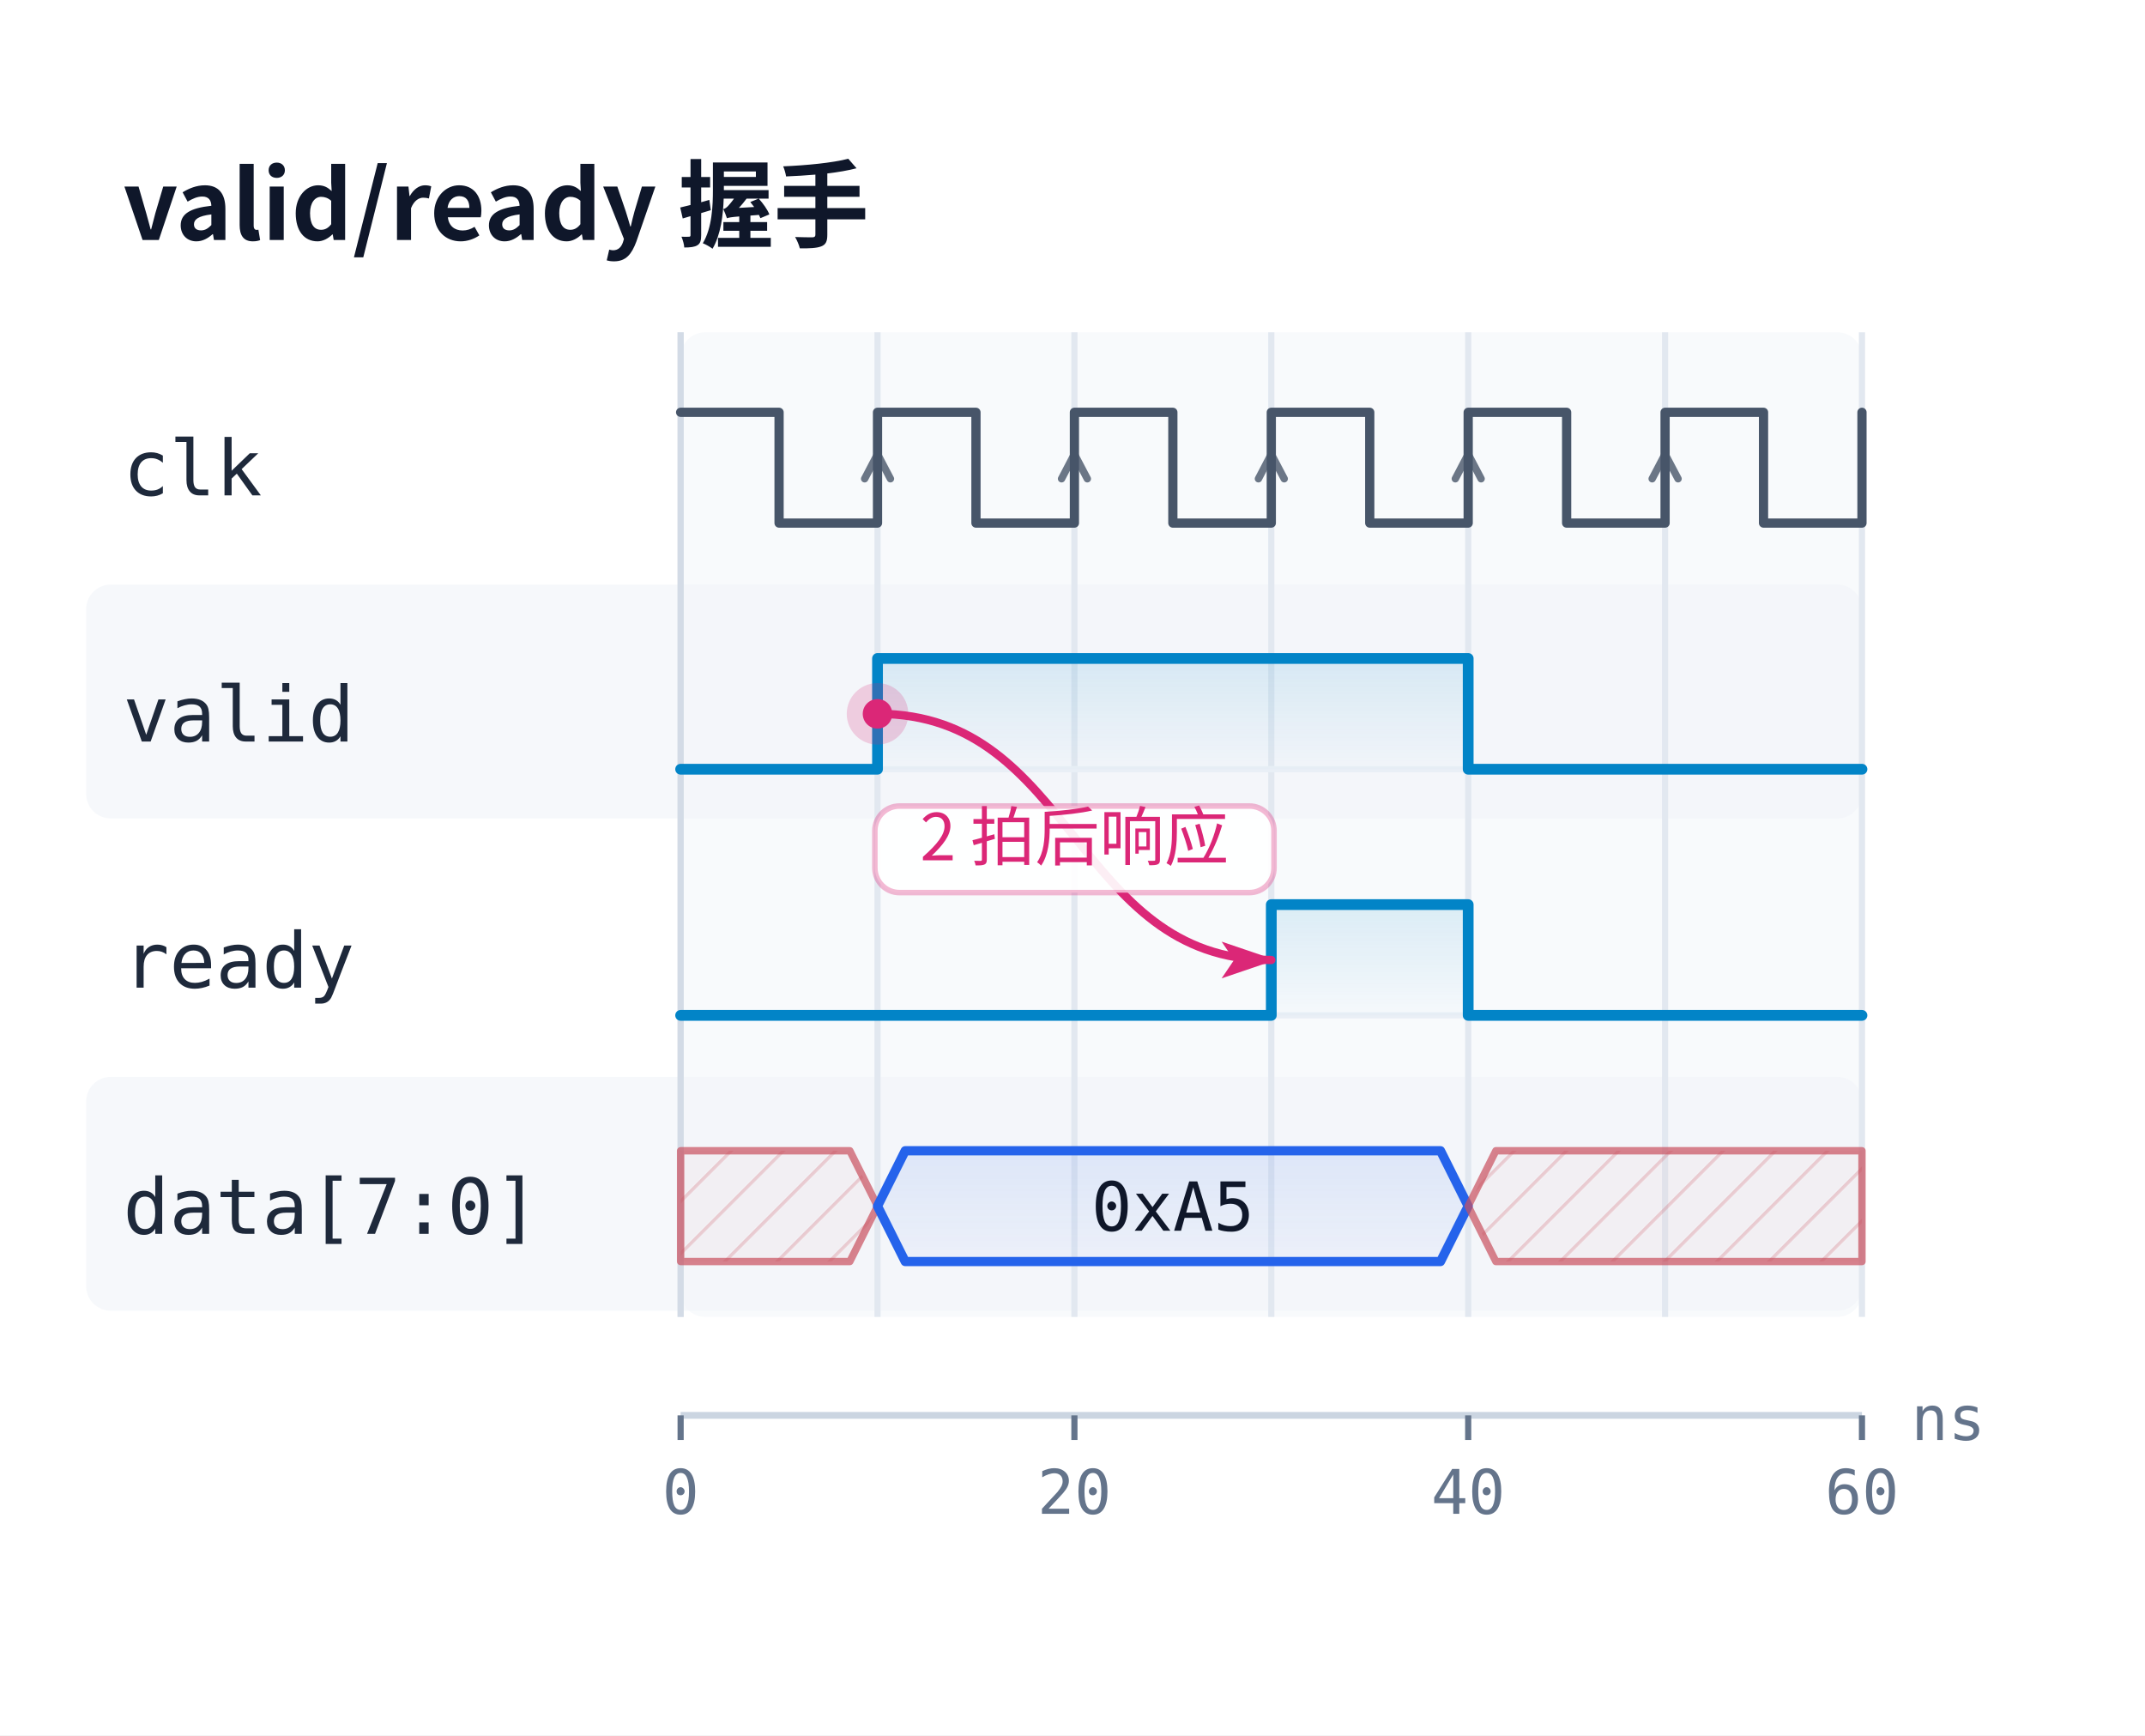
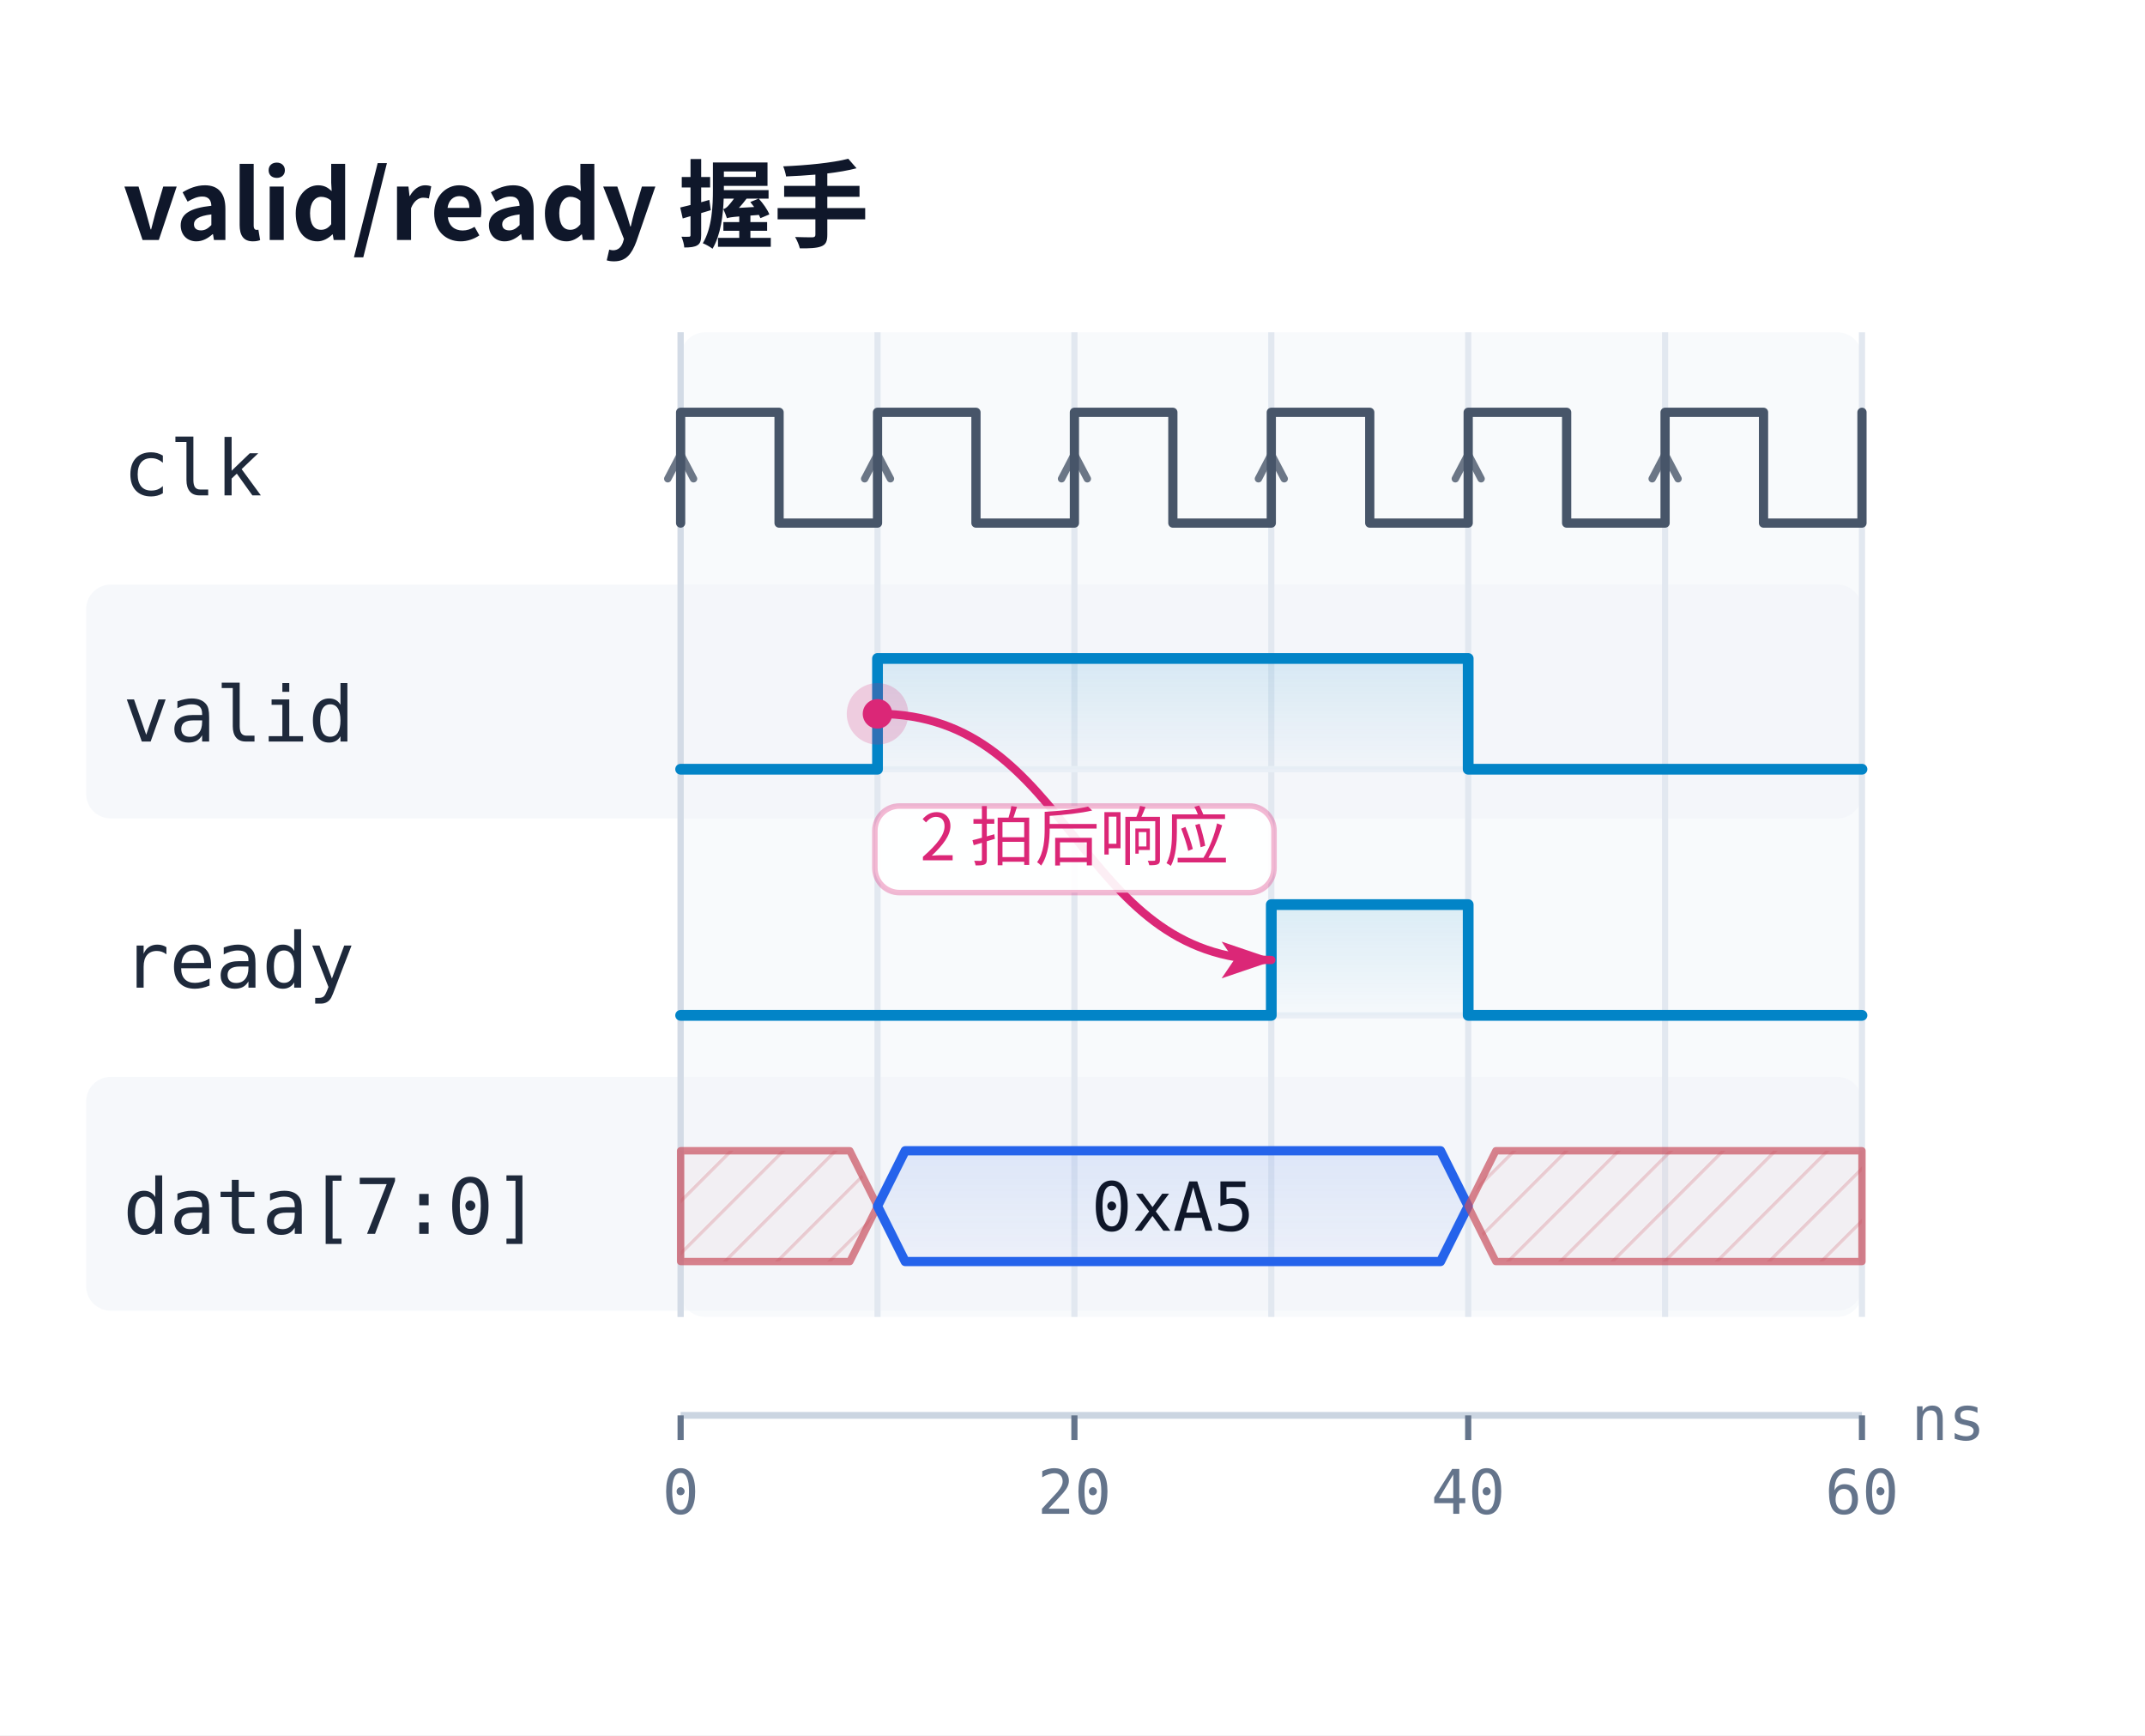
<svg xmlns="http://www.w3.org/2000/svg" width="348.62" height="282" viewBox="0 0 348.62 282">
  <defs>
    <linearGradient id="wv-light-hi-grad" x1="0" y1="0" x2="0" y2="1">
      <stop offset="0%" stop-color="#0284c7" stop-opacity="0.12" />
      <stop offset="100%" stop-color="#0284c7" stop-opacity="0.01" />
    </linearGradient>
    <linearGradient id="wv-light-bus-grad" x1="0" y1="0" x2="0" y2="1">
      <stop offset="0%" stop-color="#2563eb" stop-opacity="0.11" />
      <stop offset="100%" stop-color="#2563eb" stop-opacity="0.04" />
    </linearGradient>
    <pattern id="wv-light-hatch" width="6" height="6" patternUnits="userSpaceOnUse" patternTransform="rotate(45)">
      <rect width="6" height="6" fill="#c9515e" fill-opacity="0.04" />
      <line x1="0" y1="0" x2="0" y2="6" stroke="#c9515e" stroke-width="1.05" stroke-opacity="0.22" />
    </pattern>
    <marker id="wv-light-ah" viewBox="0 0 10 10" refX="9.2" refY="5" markerWidth="6.5" markerHeight="6.5" orient="auto">
      <path d="M0,1.6 L10,5 L0,8.4 L2.3,5 z" fill="#db2777" />
    </marker>
    <marker id="wv-light-mh" viewBox="0 0 10 10" refX="9.2" refY="5" markerWidth="6.5" markerHeight="6.5" orient="auto-start-reverse">
      <path d="M0,1.6 L10,5 L0,8.4 L2.3,5 z" fill="#059669" />
    </marker>
  </defs>
  <rect width="100%" height="100%" fill="#ffffff" />
  <text x="20" y="39" fill="#0f172a" font-size="15.5" font-family="-apple-system, BlinkMacSystemFont, 'SF Pro Text', 'PingFang SC', 'Hiragino Sans GB', 'Noto Sans CJK SC', 'Microsoft YaHei', Helvetica, Arial, sans-serif" text-anchor="start" font-weight="600">valid/ready 握手</text>
  <rect x="110.62" y="54" width="192" height="160" rx="4" fill="#f8fafc" />
  <rect x="14" y="95" width="288.62" height="38" rx="4" fill="#f1f5f9" fill-opacity="0.65" />
  <rect x="14" y="175" width="288.62" height="38" rx="4" fill="#f1f5f9" fill-opacity="0.65" />
  <line x1="110.62" y1="54" x2="110.62" y2="214" stroke="#e2e8f0" stroke-width="1" />
  <line x1="142.62" y1="54" x2="142.62" y2="214" stroke="#e2e8f0" stroke-width="1" />
  <line x1="174.62" y1="54" x2="174.62" y2="214" stroke="#e2e8f0" stroke-width="1" />
  <line x1="206.62" y1="54" x2="206.62" y2="214" stroke="#e2e8f0" stroke-width="1" />
  <line x1="238.62" y1="54" x2="238.62" y2="214" stroke="#e2e8f0" stroke-width="1" />
  <line x1="270.62" y1="54" x2="270.62" y2="214" stroke="#e2e8f0" stroke-width="1" />
  <line x1="302.62" y1="54" x2="302.62" y2="214" stroke="#e2e8f0" stroke-width="1" />
  <line x1="110.62" y1="54" x2="110.62" y2="214" stroke="#cbd5e1" stroke-width="1" stroke-opacity="0.65" />
  <text x="20" y="80.5" fill="#1e293b" font-size="12.5" font-family="'SF Mono', 'JetBrains Mono', Menlo, Consolas, 'DejaVu Sans Mono', 'PingFang SC', 'Hiragino Sans GB', 'Noto Sans CJK SC', monospace" text-anchor="start">clk</text>
  <text x="20" y="120.5" fill="#1e293b" font-size="12.5" font-family="'SF Mono', 'JetBrains Mono', Menlo, Consolas, 'DejaVu Sans Mono', 'PingFang SC', 'Hiragino Sans GB', 'Noto Sans CJK SC', monospace" text-anchor="start">valid</text>
  <text x="20" y="160.5" fill="#1e293b" font-size="12.5" font-family="'SF Mono', 'JetBrains Mono', Menlo, Consolas, 'DejaVu Sans Mono', 'PingFang SC', 'Hiragino Sans GB', 'Noto Sans CJK SC', monospace" text-anchor="start">ready</text>
  <text x="20" y="200.5" fill="#1e293b" font-size="12.5" font-family="'SF Mono', 'JetBrains Mono', Menlo, Consolas, 'DejaVu Sans Mono', 'PingFang SC', 'Hiragino Sans GB', 'Noto Sans CJK SC', monospace" text-anchor="start">data[7:0]</text>
-   <path d="M110.62,67H126.62V85H142.62V67H158.62V85H174.62V67H190.62V85H206.62V67H222.62V85H238.62V67H254.62V85H270.62V67H286.62V85H302.62V67H302.62" fill="none" stroke="#475569" stroke-width="1.5" stroke-linejoin="round" stroke-linecap="round" />
-   <path d="M140.53,77.8 L142.62,73.8 L144.72,77.8 M172.53,77.8 L174.62,73.8 L176.72,77.8 M204.53,77.8 L206.62,73.8 L208.72,77.8 M236.53,77.8 L238.62,73.8 L240.72,77.8 M268.52,77.8 L270.62,73.8 L272.73,77.8" fill="none" stroke="#475569" stroke-width="1.2" stroke-linecap="round" stroke-linejoin="round" stroke-opacity="0.8" />
+   <path d="M110.62,85H110.62V67H126.62V85H142.62V67H158.62V85H174.62V67H190.62V85H206.62V67H222.62V85H238.62V67H254.62V85H270.62V67H286.62V85H302.62V67H302.62" fill="none" stroke="#475569" stroke-width="1.5" stroke-linejoin="round" stroke-linecap="round" />
+   <path d="M108.53,77.8 L110.62,73.8 L112.72,77.8 M140.53,77.8 L142.62,73.8 L144.72,77.8 M172.53,77.8 L174.62,73.8 L176.72,77.8 M204.53,77.8 L206.62,73.8 L208.72,77.8 M236.53,77.8 L238.62,73.8 L240.72,77.8 M268.52,77.8 L270.62,73.8 L272.73,77.8" fill="none" stroke="#475569" stroke-width="1.2" stroke-linecap="round" stroke-linejoin="round" stroke-opacity="0.8" />
  <line x1="110.62" y1="125" x2="302.62" y2="125" stroke="#e9eff6" stroke-width="1" />
  <rect x="142.62" y="107" width="96" height="18" fill="url(#wv-light-hi-grad)" stroke="none" />
  <path d="M110.62,125 H142.62 V107 H238.62 V125 H302.62" fill="none" stroke="#0284c7" stroke-width="1.75" stroke-linejoin="round" stroke-linecap="round" />
  <line x1="110.62" y1="165" x2="302.62" y2="165" stroke="#e9eff6" stroke-width="1" />
  <rect x="206.62" y="147" width="32" height="18" fill="url(#wv-light-hi-grad)" stroke="none" />
  <path d="M110.62,165 H206.62 V147 H238.62 V165 H302.62" fill="none" stroke="#0284c7" stroke-width="1.75" stroke-linejoin="round" stroke-linecap="round" />
  <polygon points="110.62,187 138.12,187 142.62,196 138.12,205 110.62,205" fill="url(#wv-light-hatch)" stroke="#c9515e" stroke-opacity="0.7" stroke-width="1.2" stroke-linejoin="round" />
  <polygon points="142.62,196 147.12,187 234.12,187 238.62,196 234.12,205 147.12,205" fill="url(#wv-light-bus-grad)" stroke="#2563eb" stroke-width="1.5" stroke-linejoin="round" />
  <text x="190.62" y="200" fill="#0f172a" font-size="11" font-family="'SF Mono', 'JetBrains Mono', Menlo, Consolas, 'DejaVu Sans Mono', 'PingFang SC', 'Hiragino Sans GB', 'Noto Sans CJK SC', monospace" text-anchor="middle" font-weight="500">0xA5</text>
  <polygon points="238.62,196 243.12,187 302.62,187 302.62,205 243.12,205" fill="url(#wv-light-hatch)" stroke="#c9515e" stroke-opacity="0.7" stroke-width="1.2" stroke-linejoin="round" />
  <line x1="110.62" y1="230" x2="302.62" y2="230" stroke="#cbd5e1" stroke-width="1.1" />
  <line x1="110.62" y1="230" x2="110.62" y2="234" stroke="#64748b" stroke-width="1" />
  <text x="110.62" y="246" fill="#64748b" font-size="10" font-family="'SF Mono', 'JetBrains Mono', Menlo, Consolas, 'DejaVu Sans Mono', 'PingFang SC', 'Hiragino Sans GB', 'Noto Sans CJK SC', monospace" text-anchor="middle">0</text>
  <line x1="174.62" y1="230" x2="174.62" y2="234" stroke="#64748b" stroke-width="1" />
  <text x="174.62" y="246" fill="#64748b" font-size="10" font-family="'SF Mono', 'JetBrains Mono', Menlo, Consolas, 'DejaVu Sans Mono', 'PingFang SC', 'Hiragino Sans GB', 'Noto Sans CJK SC', monospace" text-anchor="middle">20</text>
  <line x1="238.62" y1="230" x2="238.62" y2="234" stroke="#64748b" stroke-width="1" />
  <text x="238.62" y="246" fill="#64748b" font-size="10" font-family="'SF Mono', 'JetBrains Mono', Menlo, Consolas, 'DejaVu Sans Mono', 'PingFang SC', 'Hiragino Sans GB', 'Noto Sans CJK SC', monospace" text-anchor="middle">40</text>
  <line x1="302.62" y1="230" x2="302.62" y2="234" stroke="#64748b" stroke-width="1" />
  <text x="302.62" y="246" fill="#64748b" font-size="10" font-family="'SF Mono', 'JetBrains Mono', Menlo, Consolas, 'DejaVu Sans Mono', 'PingFang SC', 'Hiragino Sans GB', 'Noto Sans CJK SC', monospace" text-anchor="middle">60</text>
  <text x="310.62" y="234" fill="#64748b" font-size="10" font-family="'SF Mono', 'JetBrains Mono', Menlo, Consolas, 'DejaVu Sans Mono', 'PingFang SC', 'Hiragino Sans GB', 'Noto Sans CJK SC', monospace" text-anchor="start">ns</text>
  <circle cx="142.62" cy="116" r="5" fill="#db2777" fill-opacity="0.2" />
  <circle cx="142.62" cy="116" r="2.4" fill="#db2777" />
  <path d="M142.62,116 C174.62,116 174.62,156 206.62,156" fill="none" stroke="#db2777" stroke-width="1.35" stroke-linecap="round" marker-end="url(#wv-light-ah)" />
  <rect x="142.19" y="130.98" width="64.87" height="14.07" rx="4" fill="#ffffff" fill-opacity="0.92" stroke="#db2777" stroke-width="0.9" stroke-opacity="0.32" />
  <text x="174.62" y="139.8" fill="#db2777" font-size="10.5" font-family="-apple-system, BlinkMacSystemFont, 'SF Pro Text', 'PingFang SC', 'Hiragino Sans GB', 'Noto Sans CJK SC', 'Microsoft YaHei', Helvetica, Arial, sans-serif" text-anchor="middle" font-weight="500">2 拍后响应</text>
</svg>
